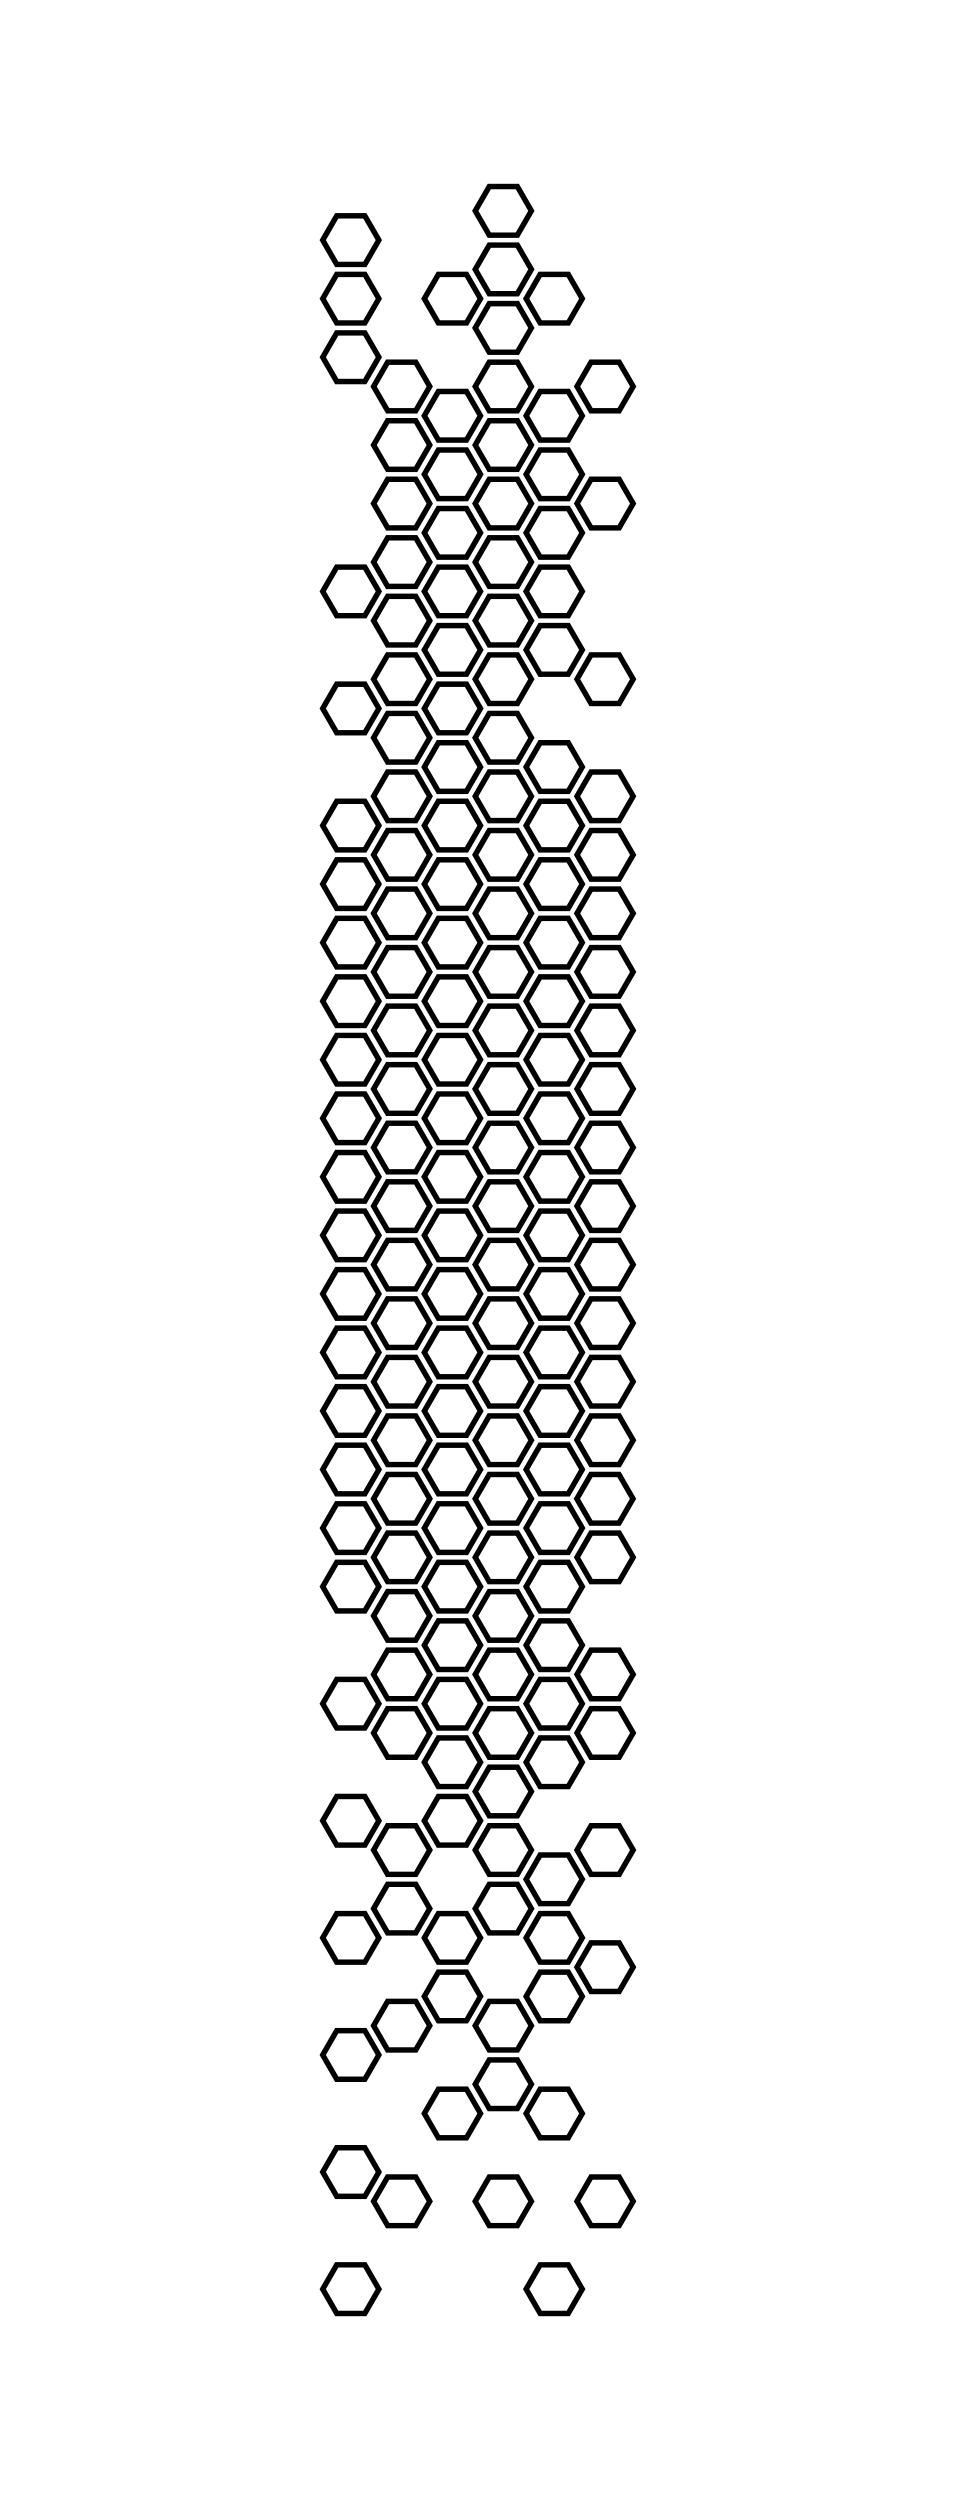
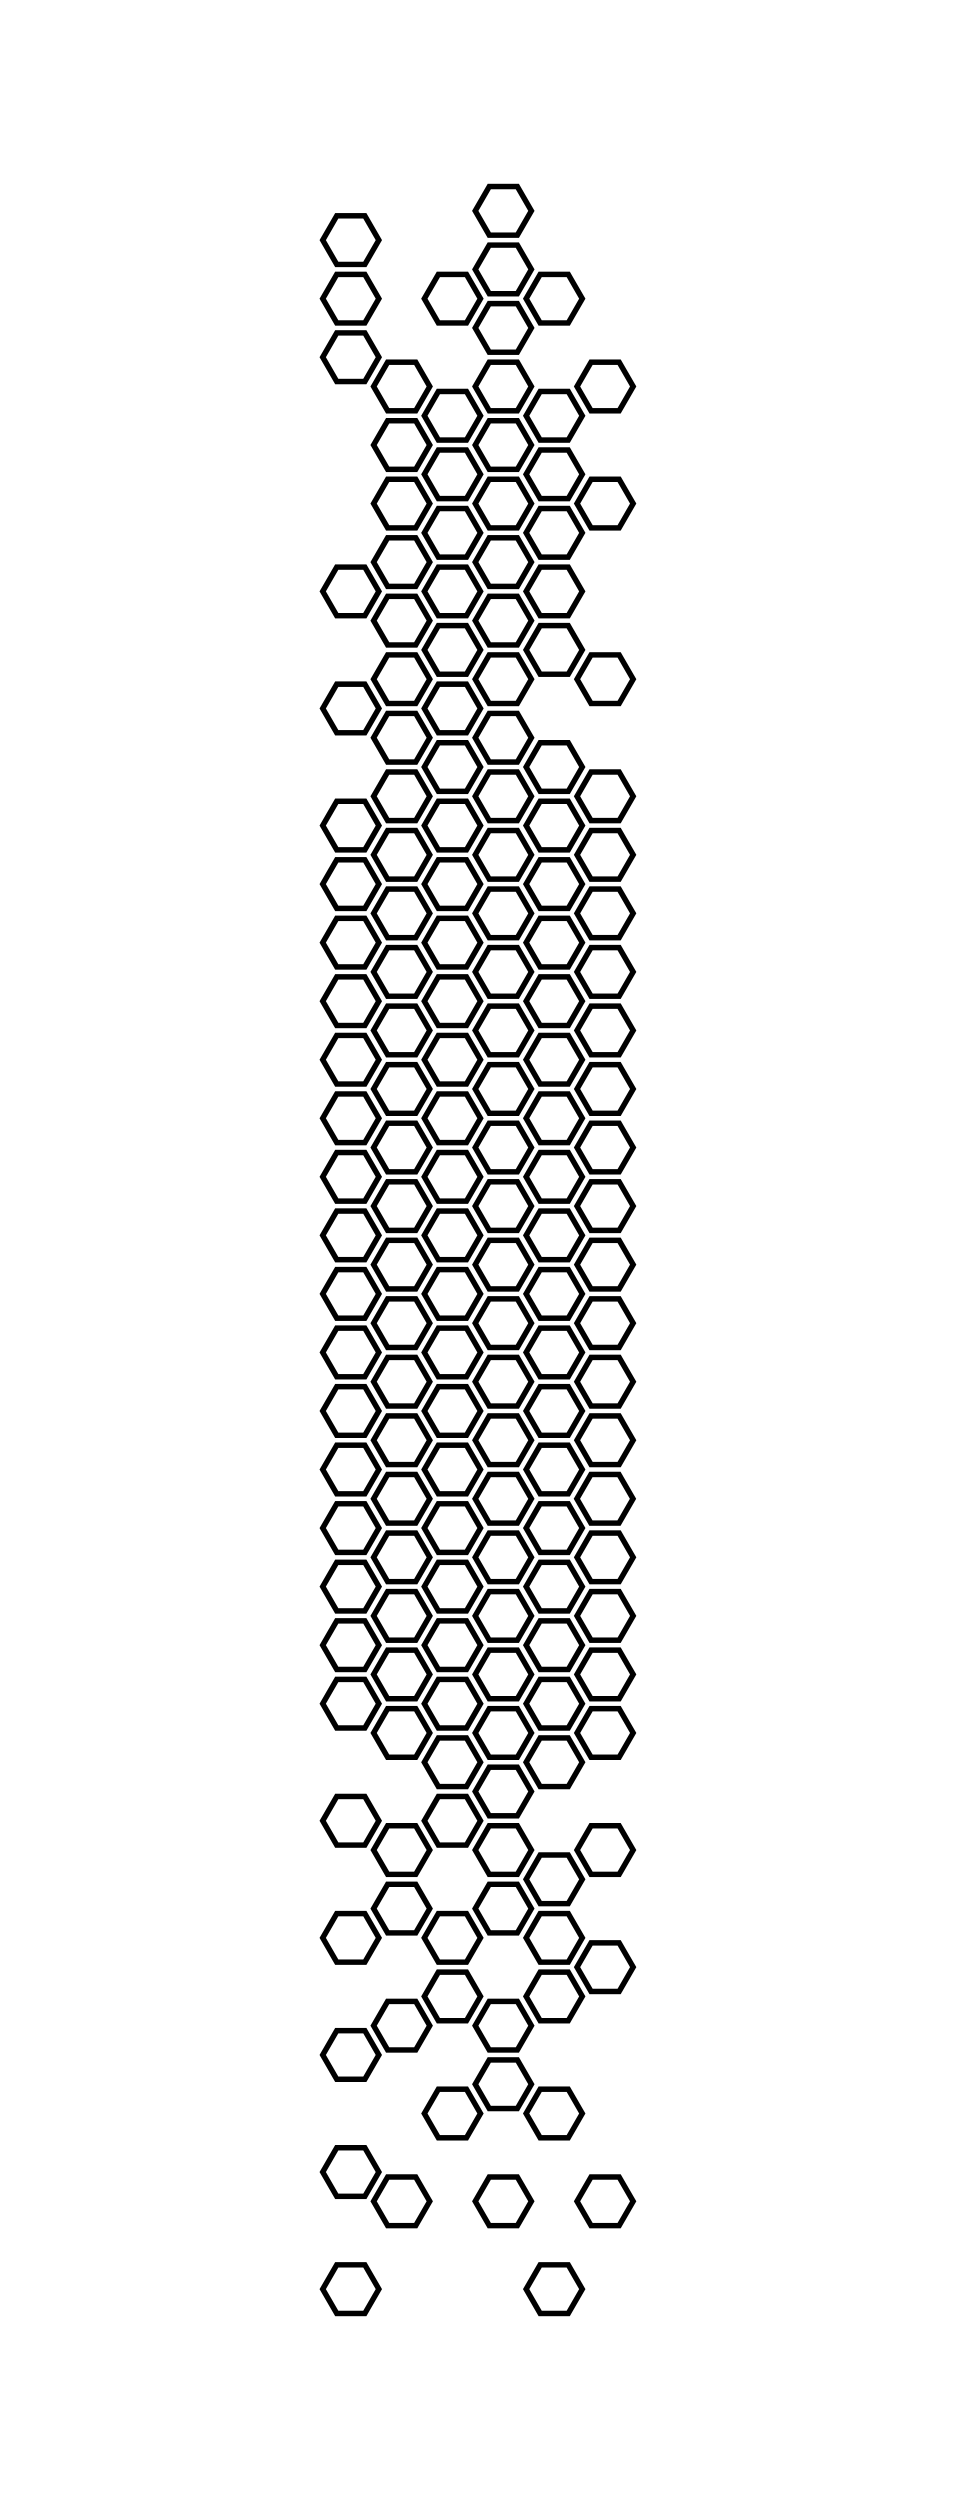
<svg xmlns="http://www.w3.org/2000/svg" id="Hex" version="1.1" viewBox="0 0 368.5 963.78">
  <path d="M141.25,104.72l6.02,10.42-6.02,10.42h-12.04l-6.02-10.42,6.02-10.42h12.04ZM130.43,106.83l-4.8,8.32,4.8,8.32h9.61l4.8-8.32-4.8-8.32h-9.61Z" />
  <path d="M141.25,82.15l6.02,10.42-6.02,10.42h-12.04l-6.02-10.42,6.02-10.42h12.04ZM130.43,84.26l-4.8,8.32,4.8,8.32h9.61l4.8-8.32-4.8-8.32h-9.61Z" />
  <path d="M141.25,127.29l6.02,10.42-6.02,10.42h-12.04l-6.02-10.42,6.02-10.42s12.04,0,12.04,0ZM130.43,129.39l-4.8,8.32,4.8,8.32h9.61l4.8-8.32-4.8-8.32h-9.61Z" />
  <path d="M141.25,217.57l6.02,10.42-6.02,10.42h-12.04l-6.02-10.42,6.02-10.42h12.04ZM130.43,219.67l-4.8,8.32,4.8,8.32h9.61l4.8-8.32-4.8-8.32h-9.61Z" />
  <path d="M141.25,307.84l6.02,10.42-6.02,10.42h-12.04l-6.02-10.42,6.02-10.42h12.04ZM130.43,309.95l-4.8,8.32,4.8,8.32h9.61l4.8-8.32-4.8-8.32h-9.61Z" />
  <path d="M141.25,262.7l6.02,10.42-6.02,10.42h-12.04l-6.02-10.42,6.02-10.42h12.04ZM130.43,264.81l-4.8,8.32,4.8,8.32h9.61l4.8-8.32-4.8-8.32h-9.61Z" />
  <path d="M141.25,375.55l6.02,10.42-6.02,10.42h-12.04l-6.02-10.42,6.02-10.42h12.04ZM130.43,377.65l-4.8,8.32,4.8,8.32h9.61l4.8-8.32-4.8-8.32h-9.61Z" />
  <path d="M141.25,352.98l6.02,10.42-6.02,10.42h-12.04l-6.02-10.42,6.02-10.42h12.04ZM130.43,355.08l-4.8,8.32,4.8,8.32h9.61l4.8-8.32-4.8-8.32h-9.61Z" />
  <path d="M141.25,330.41l6.02,10.42-6.02,10.42h-12.04l-6.02-10.42,6.02-10.42h12.04ZM130.43,332.51l-4.8,8.32,4.8,8.32h9.61l4.8-8.32-4.8-8.32h-9.61Z" />
  <path d="M141.25,443.26l6.02,10.42-6.02,10.42h-12.04l-6.02-10.42,6.02-10.42h12.04ZM130.43,445.36l-4.8,8.32,4.8,8.32h9.61l4.8-8.32-4.8-8.32h-9.61Z" />
  <path d="M141.25,420.69l6.02,10.42-6.02,10.42h-12.04l-6.02-10.42,6.02-10.42h12.04ZM130.43,422.79l-4.8,8.32,4.8,8.32h9.61l4.8-8.32-4.8-8.32h-9.61Z" />
  <path d="M141.25,398.12l6.02,10.42-6.02,10.42h-12.04l-6.02-10.42,6.02-10.42h12.04ZM130.43,400.22l-4.8,8.32,4.8,8.32h9.61l4.8-8.32-4.8-8.32h-9.61Z" />
  <path d="M141.25,510.96l6.02,10.42-6.02,10.42h-12.04l-6.02-10.42,6.02-10.42h12.04ZM130.43,513.07l-4.8,8.32,4.8,8.32h9.61l4.8-8.32-4.8-8.32h-9.61Z" />
  <path d="M141.25,488.39l6.02,10.42-6.02,10.42h-12.04l-6.02-10.42,6.02-10.42h12.04ZM130.43,490.5l-4.8,8.32,4.8,8.32h9.61l4.8-8.32-4.8-8.32h-9.61Z" />
  <path d="M141.25,465.82l6.02,10.42-6.02,10.42h-12.04l-6.02-10.42,6.02-10.42h12.04ZM130.43,467.93l-4.8,8.32,4.8,8.32h9.61l4.8-8.32-4.8-8.32h-9.61Z" />
  <path d="M141.25,578.67l6.02,10.42-6.02,10.42h-12.04l-6.02-10.42,6.02-10.42h12.04ZM130.43,580.77l-4.8,8.32,4.8,8.32h9.61l4.8-8.32-4.8-8.32h-9.61Z" />
  <path d="M141.25,556.1l6.02,10.42-6.02,10.42h-12.04l-6.02-10.42,6.02-10.42h12.04ZM130.43,558.2l-4.8,8.32,4.8,8.32h9.61l4.8-8.32-4.8-8.32h-9.61Z" />
  <path d="M141.25,533.53l6.02,10.42-6.02,10.42h-12.04l-6.02-10.42,6.02-10.42h12.04ZM130.43,535.64l-4.8,8.32,4.8,8.32h9.61l4.8-8.32-4.8-8.32h-9.61Z" />
  <path d="M141.25,646.38l6.02,10.42-6.02,10.42h-12.04l-6.02-10.42,6.02-10.42h12.04ZM130.43,648.48l-4.8,8.32,4.8,8.32h9.61l4.8-8.32-4.8-8.32h-9.61Z" />
  <path d="M141.25,691.51l6.02,10.42-6.02,10.42h-12.04l-6.02-10.42,6.02-10.42h12.04ZM130.43,693.62l-4.8,8.32,4.8,8.32h9.61l4.8-8.32-4.8-8.32h-9.61Z" />
  <path d="M141.25,781.79l6.02,10.42-6.02,10.42h-12.04l-6.02-10.42,6.02-10.42h12.04ZM130.43,783.89l-4.8,8.32,4.8,8.32h9.61l4.8-8.32-4.8-8.32h-9.61Z" />
  <path d="M141.25,736.65l6.02,10.42-6.02,10.42h-12.04l-6.02-10.42,6.02-10.42h12.04ZM130.43,738.76l-4.8,8.32,4.8,8.32h9.61l4.8-8.32-4.8-8.32h-9.61Z" />
  <path d="M141.25,826.93l6.02,10.42-6.02,10.42h-12.04l-6.02-10.42,6.02-10.42h12.04ZM130.43,829.03l-4.8,8.32,4.8,8.32h9.61l4.8-8.32-4.8-8.32h-9.61Z" />
  <path d="M141.25,872.07l6.02,10.42-6.02,10.42h-12.04l-6.02-10.42,6.02-10.42h12.04ZM130.43,874.17l-4.8,8.32,4.8,8.32h9.61l4.8-8.32-4.8-8.32h-9.61Z" />
  <path d="M160.87,183.71l6.02,10.42-6.02,10.42h-12.04l-6.02-10.42,6.02-10.42h12.04ZM150.05,185.82l-4.8,8.32,4.8,8.32h9.61l4.8-8.32-4.8-8.32h-9.61Z" />
  <path d="M160.87,161.14l6.02,10.42-6.02,10.42h-12.04l-6.02-10.42,6.02-10.42h12.04ZM150.05,163.25l-4.8,8.32,4.8,8.32h9.61l4.8-8.32-4.8-8.32h-9.61Z" />
  <path d="M160.87,138.57l6.02,10.42-6.02,10.42h-12.04l-6.02-10.42,6.02-10.42h12.04ZM150.05,140.68l-4.8,8.32,4.8,8.32h9.61l4.8-8.32-4.8-8.32h-9.61Z" />
  <path d="M160.87,251.42l6.02,10.42-6.02,10.42h-12.04l-6.02-10.42,6.02-10.42h12.04ZM150.05,253.52l-4.8,8.32,4.8,8.32h9.61l4.8-8.32-4.8-8.32h-9.61Z" />
  <path d="M160.87,228.85l6.02,10.42-6.02,10.42h-12.04l-6.02-10.42,6.02-10.42h12.04ZM150.05,230.95l-4.8,8.32,4.8,8.32h9.61l4.8-8.32-4.8-8.32h-9.61Z" />
  <path d="M160.87,206.28l6.02,10.42-6.02,10.42h-12.04l-6.02-10.42,6.02-10.42h12.04ZM150.05,208.38l-4.8,8.32,4.8,8.32h9.61l4.8-8.32-4.8-8.32h-9.61Z" />
  <path d="M160.87,319.12l6.02,10.42-6.02,10.42h-12.04l-6.02-10.42,6.02-10.42h12.04ZM150.05,321.23l-4.8,8.32,4.8,8.32h9.61l4.8-8.32-4.8-8.32h-9.61Z" />
  <path d="M160.87,296.56l6.02,10.42-6.02,10.42h-12.04l-6.02-10.42,6.02-10.42h12.04ZM150.05,298.66l-4.8,8.32,4.8,8.32h9.61l4.8-8.32-4.8-8.32h-9.61Z" />
  <path d="M160.87,273.99l6.02,10.42-6.02,10.42h-12.04l-6.02-10.42,6.02-10.42h12.04ZM150.05,276.09l-4.8,8.32,4.8,8.32h9.61l4.8-8.32-4.8-8.32h-9.61Z" />
  <path d="M160.87,386.83l6.02,10.42-6.02,10.42h-12.04l-6.02-10.42,6.02-10.42h12.04ZM150.05,388.94l-4.8,8.32,4.8,8.32h9.61l4.8-8.32-4.8-8.32h-9.61Z" />
  <path d="M160.87,364.26l6.02,10.42-6.02,10.42h-12.04l-6.02-10.42,6.02-10.42h12.04ZM150.05,366.37l-4.8,8.32,4.8,8.32h9.61l4.8-8.32-4.8-8.32h-9.61Z" />
  <path d="M160.87,341.69l6.02,10.42-6.02,10.42h-12.04l-6.02-10.42,6.02-10.42h12.04ZM150.05,343.8l-4.8,8.32,4.8,8.32h9.61l4.8-8.32-4.8-8.32h-9.61Z" />
  <path d="M160.87,454.54l6.02,10.42-6.02,10.42h-12.04l-6.02-10.42,6.02-10.42h12.04ZM150.05,456.64l-4.8,8.32,4.8,8.32h9.61l4.8-8.32-4.8-8.32h-9.61Z" />
  <path d="M160.87,431.97l6.02,10.42-6.02,10.42h-12.04l-6.02-10.42,6.02-10.42h12.04ZM150.05,434.07l-4.8,8.32,4.8,8.32h9.61l4.8-8.32-4.8-8.32h-9.61Z" />
  <path d="M160.87,409.4l6.02,10.42-6.02,10.42h-12.04l-6.02-10.42,6.02-10.42h12.04ZM150.05,411.5l-4.8,8.32,4.8,8.32h9.61l4.8-8.32-4.8-8.32h-9.61Z" />
  <path d="M160.87,522.25l6.02,10.42-6.02,10.42h-12.04l-6.02-10.42,6.02-10.42h12.04ZM150.05,524.35l-4.8,8.32,4.8,8.32h9.61l4.8-8.32-4.8-8.32h-9.61Z" />
  <path d="M160.87,499.68l6.02,10.42-6.02,10.42h-12.04l-6.02-10.42,6.02-10.42h12.04ZM150.05,501.78l-4.8,8.32,4.8,8.32h9.61l4.8-8.32-4.8-8.32h-9.61Z" />
  <path d="M160.87,477.11l6.02,10.42-6.02,10.42h-12.04l-6.02-10.42,6.02-10.42h12.04ZM150.05,479.21l-4.8,8.32,4.8,8.32h9.61l4.8-8.32-4.8-8.32h-9.61Z" />
  <path d="M160.87,589.95l6.02,10.42-6.02,10.42h-12.04l-6.02-10.42,6.02-10.42h12.04ZM150.05,592.06l-4.8,8.32,4.8,8.32h9.61l4.8-8.32-4.8-8.32h-9.61Z" />
  <path d="M160.87,567.38l6.02,10.42-6.02,10.42h-12.04l-6.02-10.42,6.02-10.42h12.04ZM150.05,569.49l-4.8,8.32,4.8,8.32h9.61l4.8-8.32-4.8-8.32h-9.61Z" />
  <path d="M160.87,544.81l6.02,10.42-6.02,10.42h-12.04l-6.02-10.42,6.02-10.42h12.04ZM150.05,546.92l-4.8,8.32,4.8,8.32h9.61l4.8-8.32-4.8-8.32h-9.61Z" />
  <path d="M160.87,657.66l6.02,10.42-6.02,10.42h-12.04l-6.02-10.42,6.02-10.42h12.04ZM150.05,659.76l-4.8,8.32,4.8,8.32h9.61l4.8-8.32-4.8-8.32h-9.61Z" />
  <path d="M160.87,635.09l6.02,10.42-6.02,10.42h-12.04l-6.02-10.42,6.02-10.42h12.04ZM150.05,637.19l-4.8,8.32,4.8,8.32h9.61l4.8-8.32-4.8-8.32h-9.61Z" />
  <path d="M160.87,612.52l6.02,10.42-6.02,10.42h-12.04l-6.02-10.42,6.02-10.42h12.04ZM150.05,614.63l-4.8,8.32,4.8,8.32h9.61l4.8-8.32-4.8-8.32h-9.61Z" />
  <path d="M160.87,725.37l6.02,10.42-6.02,10.42h-12.04l-6.02-10.42,6.02-10.42h12.04ZM150.05,727.47l-4.8,8.32,4.8,8.32h9.61l4.8-8.32-4.8-8.32h-9.61Z" />
  <path d="M160.87,702.8l6.02,10.42-6.02,10.42h-12.04l-6.02-10.42,6.02-10.42h12.04ZM150.05,704.9l-4.8,8.32,4.8,8.32h9.61l4.8-8.32-4.8-8.32h-9.61Z" />
  <path d="M160.87,770.5l6.02,10.42-6.02,10.42h-12.04l-6.02-10.42,6.02-10.42h12.04ZM150.05,772.61l-4.8,8.32,4.8,8.32h9.61l4.8-8.32-4.8-8.32h-9.61Z" />
  <path d="M160.87,838.21l6.02,10.42-6.02,10.42h-12.04l-6.02-10.42,6.02-10.42h12.04ZM150.05,840.32l-4.8,8.32,4.8,8.32h9.61l4.8-8.32-4.8-8.32h-9.61Z" />
  <path d="M180.43,104.72l6.02,10.42-6.02,10.42h-12.04l-6.02-10.42,6.02-10.42h12.04ZM169.61,106.83l-4.8,8.32,4.8,8.32h9.61l4.8-8.32-4.8-8.32h-9.61Z" />
  <path d="M180.43,172.43l6.02,10.42-6.02,10.42h-12.04l-6.02-10.42,6.02-10.42h12.04ZM169.61,174.53l-4.8,8.32,4.8,8.32h9.61l4.8-8.32-4.8-8.32h-9.61Z" />
  <path d="M180.43,149.86l6.02,10.42-6.02,10.42h-12.04l-6.02-10.42,6.02-10.42h12.04ZM169.61,151.96l-4.8,8.32,4.8,8.32h9.61l4.8-8.32-4.8-8.32h-9.61Z" />
  <path d="M180.43,240.13l6.02,10.42-6.02,10.42h-12.04l-6.02-10.42,6.02-10.42h12.04ZM169.61,242.24l-4.8,8.32,4.8,8.32h9.61l4.8-8.32-4.8-8.32h-9.61Z" />
  <path d="M180.43,217.57l6.02,10.42-6.02,10.42h-12.04l-6.02-10.42,6.02-10.42h12.04ZM169.61,219.67l-4.8,8.32,4.8,8.32h9.61l4.8-8.32-4.8-8.32h-9.61Z" />
  <path d="M180.43,195l6.02,10.42-6.02,10.42h-12.04l-6.02-10.42,6.02-10.42h12.04ZM169.61,197.1l-4.8,8.32,4.8,8.32h9.61l4.8-8.32-4.8-8.32h-9.61Z" />
  <path d="M180.43,307.84l6.02,10.42-6.02,10.42h-12.04l-6.02-10.42,6.02-10.42h12.04ZM169.61,309.95l-4.8,8.32,4.8,8.32h9.61l4.8-8.32-4.8-8.32h-9.61Z" />
  <path d="M180.43,285.27l6.02,10.42-6.02,10.42h-12.04l-6.02-10.42,6.02-10.42h12.04ZM169.61,287.38l-4.8,8.32,4.8,8.32h9.61l4.8-8.32-4.8-8.32h-9.61Z" />
  <path d="M180.43,262.7l6.02,10.42-6.02,10.42h-12.04l-6.02-10.42,6.02-10.42h12.04ZM169.61,264.81l-4.8,8.32,4.8,8.32h9.61l4.8-8.32-4.8-8.32h-9.61Z" />
  <path d="M180.43,375.55l6.02,10.42-6.02,10.42h-12.04l-6.02-10.42,6.02-10.42h12.04ZM169.61,377.65l-4.8,8.32,4.8,8.32h9.61l4.8-8.32-4.8-8.32h-9.61Z" />
  <path d="M180.43,352.98l6.02,10.42-6.02,10.42h-12.04l-6.02-10.42,6.02-10.42h12.04ZM169.61,355.08l-4.8,8.32,4.8,8.32h9.61l4.8-8.32-4.8-8.32h-9.61Z" />
  <path d="M180.43,330.41l6.02,10.42-6.02,10.42h-12.04l-6.02-10.42,6.02-10.42h12.04ZM169.61,332.51l-4.8,8.32,4.8,8.32h9.61l4.8-8.32-4.8-8.32h-9.61Z" />
  <path d="M180.43,443.26l6.02,10.42-6.02,10.42h-12.04l-6.02-10.42,6.02-10.42h12.04ZM169.61,445.36l-4.8,8.32,4.8,8.32h9.61l4.8-8.32-4.8-8.32h-9.61Z" />
  <path d="M180.43,420.69l6.02,10.42-6.02,10.42h-12.04l-6.02-10.42,6.02-10.42h12.04ZM169.61,422.79l-4.8,8.32,4.8,8.32h9.61l4.8-8.32-4.8-8.32h-9.61Z" />
  <path d="M180.43,398.12l6.02,10.42-6.02,10.42h-12.04l-6.02-10.42,6.02-10.42h12.04ZM169.61,400.22l-4.8,8.32,4.8,8.32h9.61l4.8-8.32-4.8-8.32h-9.61Z" />
  <path d="M180.43,510.96l6.02,10.42-6.02,10.42h-12.04l-6.02-10.42,6.02-10.42h12.04ZM169.61,513.07l-4.8,8.32,4.8,8.32h9.61l4.8-8.32-4.8-8.32h-9.61Z" />
  <path d="M180.43,488.39l6.02,10.42-6.02,10.42h-12.04l-6.02-10.42,6.02-10.42h12.04ZM169.61,490.5l-4.8,8.32,4.8,8.32h9.61l4.8-8.32-4.8-8.32h-9.61Z" />
  <path d="M180.43,465.82l6.02,10.42-6.02,10.42h-12.04l-6.02-10.42,6.02-10.42h12.04ZM169.61,467.93l-4.8,8.32,4.8,8.32h9.61l4.8-8.32-4.8-8.32h-9.61Z" />
  <path d="M180.43,578.67l6.02,10.42-6.02,10.42h-12.04l-6.02-10.42,6.02-10.42h12.04ZM169.61,580.77l-4.8,8.32,4.8,8.32h9.61l4.8-8.32-4.8-8.32h-9.61Z" />
  <path d="M180.43,556.1l6.02,10.42-6.02,10.42h-12.04l-6.02-10.42,6.02-10.42h12.04ZM169.61,558.2l-4.8,8.32,4.8,8.32h9.61l4.8-8.32-4.8-8.32h-9.61Z" />
  <path d="M180.43,533.53l6.02,10.42-6.02,10.42h-12.04l-6.02-10.42,6.02-10.42h12.04ZM169.61,535.64l-4.8,8.32,4.8,8.32h9.61l4.8-8.32-4.8-8.32h-9.61Z" />
  <path d="M180.43,646.38l6.02,10.42-6.02,10.42h-12.04l-6.02-10.42,6.02-10.42h12.04ZM169.61,648.48l-4.8,8.32,4.8,8.32h9.61l4.8-8.32-4.8-8.32h-9.61Z" />
  <path d="M180.43,623.81l6.02,10.42-6.02,10.42h-12.04l-6.02-10.42,6.02-10.42h12.04ZM169.61,625.91l-4.8,8.32,4.8,8.32h9.61l4.8-8.32-4.8-8.32h-9.61Z" />
  <path d="M180.43,601.24l6.02,10.42-6.02,10.42h-12.04l-6.02-10.42,6.02-10.42h12.04ZM169.61,603.34l-4.8,8.32,4.8,8.32h9.61l4.8-8.32-4.8-8.32h-9.61Z" />
  <path d="M180.43,691.51l6.02,10.42-6.02,10.42h-12.04l-6.02-10.42,6.02-10.42h12.04ZM169.61,693.62l-4.8,8.32,4.8,8.32h9.61l4.8-8.32-4.8-8.32h-9.61Z" />
  <path d="M180.43,668.95l6.02,10.42-6.02,10.42h-12.04l-6.02-10.42,6.02-10.42h12.04ZM169.61,671.05l-4.8,8.32,4.8,8.32h9.61l4.8-8.32-4.8-8.32h-9.61Z" />
  <path d="M180.43,759.22l6.02,10.42-6.02,10.42h-12.04l-6.02-10.42,6.02-10.42h12.04ZM169.61,761.33l-4.8,8.32,4.8,8.32h9.61l4.8-8.32-4.8-8.32h-9.61Z" />
  <path d="M180.43,736.65l6.02,10.42-6.02,10.42h-12.04l-6.02-10.42,6.02-10.42h12.04ZM169.61,738.76l-4.8,8.32,4.8,8.32h9.61l4.8-8.32-4.8-8.32h-9.61Z" />
  <path d="M180.43,804.36l6.02,10.42-6.02,10.42h-12.04l-6.02-10.42,6.02-10.42h12.04ZM169.61,806.46l-4.8,8.32,4.8,8.32h9.61l4.8-8.32-4.8-8.32h-9.61Z" />
  <path d="M200.05,116l6.02,10.42-6.02,10.42h-12.04l-6.02-10.42,6.02-10.42h12.04ZM189.23,118.11l-4.8,8.32,4.8,8.32h9.61l4.8-8.32-4.8-8.32h-9.61Z" />
  <path d="M200.05,93.44l6.02,10.42-6.02,10.42h-12.04l-6.02-10.42,6.02-10.42h12.04ZM189.23,95.54l-4.8,8.32,4.8,8.32h9.61l4.8-8.32-4.8-8.32h-9.61Z" />
  <path d="M200.05,70.87l6.02,10.42-6.02,10.42h-12.04l-6.02-10.42,6.02-10.42h12.04ZM189.23,72.97l-4.8,8.32,4.8,8.32h9.61l4.8-8.32-4.8-8.32h-9.61Z" />
  <path d="M200.05,183.71l6.02,10.42-6.02,10.42h-12.04l-6.02-10.42,6.02-10.42h12.04ZM189.23,185.82l-4.8,8.32,4.8,8.32h9.61l4.8-8.32-4.8-8.32h-9.61Z" />
  <path d="M200.05,161.14l6.02,10.42-6.02,10.42h-12.04l-6.02-10.42,6.02-10.42h12.04ZM189.23,163.25l-4.8,8.32,4.8,8.32h9.61l4.8-8.32-4.8-8.32h-9.61Z" />
  <path d="M200.05,138.57l6.02,10.42-6.02,10.42h-12.04l-6.02-10.42,6.02-10.42h12.04ZM189.23,140.68l-4.8,8.32,4.8,8.32h9.61l4.8-8.32-4.8-8.32h-9.61Z" />
  <path d="M200.05,251.42l6.02,10.42-6.02,10.42h-12.04l-6.02-10.42,6.02-10.42h12.04ZM189.23,253.52l-4.8,8.32,4.8,8.32h9.61l4.8-8.32-4.8-8.32h-9.61Z" />
  <path d="M200.05,228.85l6.02,10.42-6.02,10.42h-12.04l-6.02-10.42,6.02-10.42h12.04ZM189.23,230.95l-4.8,8.32,4.8,8.32h9.61l4.8-8.32-4.8-8.32h-9.61Z" />
  <path d="M200.05,206.28l6.02,10.42-6.02,10.42h-12.04l-6.02-10.42,6.02-10.42h12.04ZM189.23,208.38l-4.8,8.32,4.8,8.32h9.61l4.8-8.32-4.8-8.32h-9.61Z" />
  <path d="M200.05,319.12l6.02,10.42-6.02,10.42h-12.04l-6.02-10.42,6.02-10.42h12.04ZM189.23,321.23l-4.8,8.32,4.8,8.32h9.61l4.8-8.32-4.8-8.32h-9.61Z" />
  <path d="M200.05,296.56l6.02,10.42-6.02,10.42h-12.04l-6.02-10.42,6.02-10.42h12.04ZM189.23,298.66l-4.8,8.32,4.8,8.32h9.61l4.8-8.32-4.8-8.32h-9.61Z" />
  <path d="M200.05,273.99l6.02,10.42-6.02,10.42h-12.04l-6.02-10.42,6.02-10.42h12.04ZM189.23,276.09l-4.8,8.32,4.8,8.32h9.61l4.8-8.32-4.8-8.32h-9.61Z" />
  <path d="M200.05,386.83l6.02,10.42-6.02,10.42h-12.04l-6.02-10.42,6.02-10.42h12.04ZM189.23,388.94l-4.8,8.32,4.8,8.32h9.61l4.8-8.32-4.8-8.32h-9.61Z" />
  <path d="M200.05,364.26l6.02,10.42-6.02,10.42h-12.04l-6.02-10.42,6.02-10.42h12.04ZM189.23,366.37l-4.8,8.32,4.8,8.32h9.61l4.8-8.32-4.8-8.32h-9.61Z" />
  <path d="M200.05,341.69l6.02,10.42-6.02,10.42h-12.04l-6.02-10.42,6.02-10.42h12.04ZM189.23,343.8l-4.8,8.32,4.8,8.32h9.61l4.8-8.32-4.8-8.32h-9.61Z" />
  <path d="M200.05,454.54l6.02,10.42-6.02,10.42h-12.04l-6.02-10.42,6.02-10.42h12.04ZM189.23,456.64l-4.8,8.32,4.8,8.32h9.61l4.8-8.32-4.8-8.32h-9.61Z" />
  <path d="M200.05,431.97l6.02,10.42-6.02,10.42h-12.04l-6.02-10.42,6.02-10.42h12.04ZM189.23,434.07l-4.8,8.32,4.8,8.32h9.61l4.8-8.32-4.8-8.32h-9.61Z" />
  <path d="M200.05,409.4l6.02,10.42-6.02,10.42h-12.04l-6.02-10.42,6.02-10.42h12.04ZM189.23,411.5l-4.8,8.32,4.8,8.32h9.61l4.8-8.32-4.8-8.32h-9.61Z" />
  <path d="M200.05,522.25l6.02,10.42-6.02,10.42h-12.04l-6.02-10.42,6.02-10.42h12.04ZM189.23,524.35l-4.8,8.32,4.8,8.32h9.61l4.8-8.32-4.8-8.32h-9.61Z" />
  <path d="M200.05,499.68l6.02,10.42-6.02,10.42h-12.04l-6.02-10.42,6.02-10.42h12.04ZM189.23,501.78l-4.8,8.32,4.8,8.32h9.61l4.8-8.32-4.8-8.32h-9.61Z" />
  <path d="M200.05,477.11l6.02,10.42-6.02,10.42h-12.04l-6.02-10.42,6.02-10.42h12.04ZM189.23,479.21l-4.8,8.32,4.8,8.32h9.61l4.8-8.32-4.8-8.32h-9.61Z" />
  <path d="M200.05,589.95l6.02,10.42-6.02,10.42h-12.04l-6.02-10.42,6.02-10.42h12.04ZM189.23,592.06l-4.8,8.32,4.8,8.32h9.61l4.8-8.32-4.8-8.32h-9.61Z" />
  <path d="M200.05,567.38l6.02,10.42-6.02,10.42h-12.04l-6.02-10.42,6.02-10.42h12.04ZM189.23,569.49l-4.8,8.32,4.8,8.32h9.61l4.8-8.32-4.8-8.32h-9.61Z" />
  <path d="M200.05,544.81l6.02,10.42-6.02,10.42h-12.04l-6.02-10.42,6.02-10.42h12.04ZM189.23,546.92l-4.8,8.32,4.8,8.32h9.61l4.8-8.32-4.8-8.32h-9.61Z" />
  <path d="M200.05,657.66l6.02,10.42-6.02,10.42h-12.04l-6.02-10.42,6.02-10.42h12.04ZM189.23,659.76l-4.8,8.32,4.8,8.32h9.61l4.8-8.32-4.8-8.32h-9.61Z" />
  <path d="M200.05,635.09l6.02,10.42-6.02,10.42h-12.04l-6.02-10.42,6.02-10.42h12.04ZM189.23,637.19l-4.8,8.32,4.8,8.32h9.61l4.8-8.32-4.8-8.32h-9.61Z" />
  <path d="M200.05,612.52l6.02,10.42-6.02,10.42h-12.04l-6.02-10.42,6.02-10.42h12.04ZM189.23,614.63l-4.8,8.32,4.8,8.32h9.61l4.8-8.32-4.8-8.32h-9.61Z" />
  <path d="M200.05,725.37l6.02,10.42-6.02,10.42h-12.04l-6.02-10.42,6.02-10.42h12.04ZM189.23,727.47l-4.8,8.32,4.8,8.32h9.61l4.8-8.32-4.8-8.32h-9.61Z" />
  <path d="M200.05,702.8l6.02,10.42-6.02,10.42h-12.04l-6.02-10.42,6.02-10.42h12.04ZM189.23,704.9l-4.8,8.32,4.8,8.32h9.61l4.8-8.32-4.8-8.32h-9.61Z" />
  <path d="M200.05,680.23l6.02,10.42-6.02,10.42h-12.04l-6.02-10.42,6.02-10.42h12.04ZM189.23,682.33l-4.8,8.32,4.8,8.32h9.61l4.8-8.32-4.8-8.32h-9.61Z" />
  <path d="M200.05,793.07l6.02,10.42-6.02,10.42h-12.04l-6.02-10.42,6.02-10.42h12.04ZM189.23,795.18l-4.8,8.32,4.8,8.32h9.61l4.8-8.32-4.8-8.32h-9.61Z" />
  <path d="M200.05,770.5l6.02,10.42-6.02,10.42h-12.04l-6.02-10.42,6.02-10.42h12.04ZM189.23,772.61l-4.8,8.32,4.8,8.32h9.61l4.8-8.32-4.8-8.32h-9.61Z" />
  <path d="M200.05,838.21l6.02,10.42-6.02,10.42h-12.04l-6.02-10.42,6.02-10.42h12.04ZM189.23,840.32l-4.8,8.32,4.8,8.32h9.61l4.8-8.32-4.8-8.32h-9.61Z" />
  <path d="M219.67,104.72l6.02,10.42-6.02,10.42h-12.04l-6.02-10.42,6.02-10.42h12.04ZM208.85,106.83l-4.8,8.32,4.8,8.32h9.61l4.8-8.32-4.8-8.32h-9.61Z" />
  <path d="M219.67,172.43l6.02,10.42-6.02,10.42h-12.04l-6.02-10.42,6.02-10.42h12.04ZM208.85,174.53l-4.8,8.32,4.8,8.32h9.61l4.8-8.32-4.8-8.32h-9.61Z" />
  <path d="M219.67,149.86l6.02,10.42-6.02,10.42h-12.04l-6.02-10.42,6.02-10.42h12.04ZM208.85,151.96l-4.8,8.32,4.8,8.32h9.61l4.8-8.32-4.8-8.32h-9.61Z" />
  <path d="M219.67,240.13l6.02,10.42-6.02,10.42h-12.04l-6.02-10.42,6.02-10.42h12.04ZM208.85,242.24l-4.8,8.32,4.8,8.32h9.61l4.8-8.32-4.8-8.32h-9.61Z" />
  <path d="M219.67,217.57l6.02,10.42-6.02,10.42h-12.04l-6.02-10.42,6.02-10.42h12.04ZM208.85,219.67l-4.8,8.32,4.8,8.32h9.61l4.8-8.32-4.8-8.32h-9.61Z" />
  <path d="M219.67,195l6.02,10.42-6.02,10.42h-12.04l-6.02-10.42,6.02-10.42h12.04ZM208.85,197.1l-4.8,8.32,4.8,8.32h9.61l4.8-8.32-4.8-8.32h-9.61Z" />
  <path d="M219.67,307.84l6.02,10.42-6.02,10.42h-12.04l-6.02-10.42,6.02-10.42h12.04ZM208.85,309.95l-4.8,8.32,4.8,8.32h9.61l4.8-8.32-4.8-8.32h-9.61Z" />
  <path d="M219.67,285.27l6.02,10.42-6.02,10.42h-12.04l-6.02-10.42,6.02-10.42h12.04ZM208.85,287.38l-4.8,8.32,4.8,8.32h9.61l4.8-8.32-4.8-8.32h-9.61Z" />
  <path d="M219.67,375.55l6.02,10.42-6.02,10.42h-12.04l-6.02-10.42,6.02-10.42h12.04ZM208.85,377.65l-4.8,8.32,4.8,8.32h9.61l4.8-8.32-4.8-8.32h-9.61Z" />
  <path d="M219.67,352.98l6.02,10.42-6.02,10.42h-12.04l-6.02-10.42,6.02-10.42h12.04ZM208.85,355.08l-4.8,8.32,4.8,8.32h9.61l4.8-8.32-4.8-8.32h-9.61Z" />
  <path d="M219.67,330.41l6.02,10.42-6.02,10.42h-12.04l-6.02-10.42,6.02-10.42h12.04ZM208.85,332.51l-4.8,8.32,4.8,8.32h9.61l4.8-8.32-4.8-8.32h-9.61Z" />
  <path d="M219.67,443.26l6.02,10.42-6.02,10.42h-12.04l-6.02-10.42,6.02-10.42h12.04ZM208.85,445.36l-4.8,8.32,4.8,8.32h9.61l4.8-8.32-4.8-8.32h-9.61Z" />
  <path d="M219.67,420.69l6.02,10.42-6.02,10.42h-12.04l-6.02-10.42,6.02-10.42h12.04ZM208.85,422.79l-4.8,8.32,4.8,8.32h9.61l4.8-8.32-4.8-8.32h-9.61Z" />
  <path d="M219.67,398.12l6.02,10.42-6.02,10.42h-12.04l-6.02-10.42,6.02-10.42h12.04ZM208.85,400.22l-4.8,8.32,4.8,8.32h9.61l4.8-8.32-4.8-8.32h-9.61Z" />
  <path d="M219.67,510.96l6.02,10.42-6.02,10.42h-12.04l-6.02-10.42,6.02-10.42h12.04ZM208.85,513.07l-4.8,8.32,4.8,8.32h9.61l4.8-8.32-4.8-8.32h-9.61Z" />
  <path d="M219.67,465.82l6.02,10.42-6.02,10.42h-12.04l-6.02-10.42,6.02-10.42h12.04ZM208.85,467.93l-4.8,8.32,4.8,8.32h9.61l4.8-8.32-4.8-8.32h-9.61Z" />
  <path d="M219.67,578.67l6.02,10.42-6.02,10.42h-12.04l-6.02-10.42,6.02-10.42h12.04ZM208.85,580.77l-4.8,8.32,4.8,8.32h9.61l4.8-8.32-4.8-8.32h-9.61Z" />
  <path d="M219.67,556.1l6.02,10.42-6.02,10.42h-12.04l-6.02-10.42,6.02-10.42h12.04ZM208.85,558.2l-4.8,8.32,4.8,8.32h9.61l4.8-8.32-4.8-8.32h-9.61Z" />
  <path d="M219.67,533.53l6.02,10.42-6.02,10.42h-12.04l-6.02-10.42,6.02-10.42h12.04ZM208.85,535.64l-4.8,8.32,4.8,8.32h9.61l4.8-8.32-4.8-8.32h-9.61Z" />
  <path d="M219.67,646.38l6.02,10.42-6.02,10.42h-12.04l-6.02-10.42,6.02-10.42h12.04ZM208.85,648.48l-4.8,8.32,4.8,8.32h9.61l4.8-8.32-4.8-8.32h-9.61Z" />
  <path d="M219.67,623.81l6.02,10.42-6.02,10.42h-12.04l-6.02-10.42,6.02-10.42h12.04ZM208.85,625.91l-4.8,8.32,4.8,8.32h9.61l4.8-8.32-4.8-8.32h-9.61Z" />
  <path d="M219.67,601.24l6.02,10.42-6.02,10.42h-12.04l-6.02-10.42,6.02-10.42h12.04ZM208.85,603.34l-4.8,8.32,4.8,8.32h9.61l4.8-8.32-4.8-8.32h-9.61Z" />
  <path d="M219.67,714.08l6.02,10.42-6.02,10.42h-12.04l-6.02-10.42,6.02-10.42h12.04ZM208.85,716.19l-4.8,8.32,4.8,8.32h9.61l4.8-8.32-4.8-8.32h-9.61Z" />
  <path d="M219.67,668.95l6.02,10.42-6.02,10.42h-12.04l-6.02-10.42,6.02-10.42h12.04ZM208.85,671.05l-4.8,8.32,4.8,8.32h9.61l4.8-8.32-4.8-8.32h-9.61Z" />
  <path d="M219.67,759.22l6.02,10.42-6.02,10.42h-12.04l-6.02-10.42,6.02-10.42h12.04ZM208.85,761.33l-4.8,8.32,4.8,8.32h9.61l4.8-8.32-4.8-8.32h-9.61Z" />
  <path d="M219.67,736.65l6.02,10.42-6.02,10.42h-12.04l-6.02-10.42,6.02-10.42h12.04ZM208.85,738.76l-4.8,8.32,4.8,8.32h9.61l4.8-8.32-4.8-8.32h-9.61Z" />
  <path d="M219.67,804.36l6.02,10.42-6.02,10.42h-12.04l-6.02-10.42,6.02-10.42h12.04ZM208.85,806.46l-4.8,8.32,4.8,8.32h9.61l4.8-8.32-4.8-8.32h-9.61Z" />
  <path d="M219.67,872.07l6.02,10.42-6.02,10.42h-12.04l-6.02-10.42,6.02-10.42h12.04ZM208.85,874.17l-4.8,8.32,4.8,8.32h9.61l4.8-8.32-4.8-8.32h-9.61Z" />
  <path d="M239.29,183.71l6.02,10.42-6.02,10.42h-12.04l-6.02-10.42,6.02-10.42h12.04ZM228.47,185.82l-4.8,8.32,4.8,8.32h9.61l4.8-8.32-4.8-8.32h-9.61Z" />
  <path d="M239.29,138.57l6.02,10.42-6.02,10.42h-12.04l-6.02-10.42,6.02-10.42h12.04ZM228.47,140.68l-4.8,8.32,4.8,8.32h9.61l4.8-8.32-4.8-8.32h-9.61Z" />
  <path d="M239.29,251.42l6.02,10.42-6.02,10.42h-12.04l-6.02-10.42,6.02-10.42h12.04ZM228.47,253.52l-4.8,8.32,4.8,8.32h9.61l4.8-8.32-4.8-8.32h-9.61Z" />
  <path d="M239.29,319.12l6.02,10.42-6.02,10.42h-12.04l-6.02-10.42,6.02-10.42h12.04ZM228.47,321.23l-4.8,8.32,4.8,8.32h9.61l4.8-8.32-4.8-8.32h-9.61Z" />
  <path d="M239.29,296.56l6.02,10.42-6.02,10.42h-12.04l-6.02-10.42,6.02-10.42h12.04ZM228.47,298.66l-4.8,8.32,4.8,8.32h9.61l4.8-8.32-4.8-8.32h-9.61Z" />
  <path d="M239.29,386.83l6.02,10.42-6.02,10.42h-12.04l-6.02-10.42,6.02-10.42h12.04ZM228.47,388.94l-4.8,8.32,4.8,8.32h9.61l4.8-8.32-4.8-8.32h-9.61Z" />
  <path d="M239.29,364.26l6.02,10.42-6.02,10.42h-12.04l-6.02-10.42,6.02-10.42h12.04ZM228.47,366.37l-4.8,8.32,4.8,8.32h9.61l4.8-8.32-4.8-8.32h-9.61Z" />
  <path d="M239.29,341.69l6.02,10.42-6.02,10.42h-12.04l-6.02-10.42,6.02-10.42h12.04ZM228.47,343.8l-4.8,8.32,4.8,8.32h9.61l4.8-8.32-4.8-8.32h-9.61Z" />
  <path d="M239.29,454.54l6.02,10.42-6.02,10.42h-12.04l-6.02-10.42,6.02-10.42h12.04ZM228.47,456.64l-4.8,8.32,4.8,8.32h9.61l4.8-8.32-4.8-8.32h-9.61Z" />
  <path d="M239.29,431.97l6.02,10.42-6.02,10.42h-12.04l-6.02-10.42,6.02-10.42h12.04ZM228.47,434.07l-4.8,8.32,4.8,8.32h9.61l4.8-8.32-4.8-8.32h-9.61Z" />
  <path d="M239.29,409.4l6.02,10.42-6.02,10.42h-12.04l-6.02-10.42,6.02-10.42h12.04ZM228.47,411.5l-4.8,8.32,4.8,8.32h9.61l4.8-8.32-4.8-8.32h-9.61Z" />
  <path d="M239.29,522.25l6.02,10.42-6.02,10.42h-12.04l-6.02-10.42,6.02-10.42h12.04ZM228.47,524.35l-4.8,8.32,4.8,8.32h9.61l4.8-8.32-4.8-8.32h-9.61Z" />
  <path d="M239.29,499.68l6.02,10.42-6.02,10.42h-12.04l-6.02-10.42,6.02-10.42h12.04ZM228.47,501.78l-4.8,8.32,4.8,8.32h9.61l4.8-8.32-4.8-8.32h-9.61Z" />
  <path d="M239.29,477.11l6.02,10.42-6.02,10.42h-12.04l-6.02-10.42,6.02-10.42h12.04ZM228.47,479.21l-4.8,8.32,4.8,8.32h9.61l4.8-8.32-4.8-8.32h-9.61Z" />
  <path d="M239.29,589.95l6.02,10.42-6.02,10.42h-12.04l-6.02-10.42,6.02-10.42h12.04ZM228.47,592.06l-4.8,8.32,4.8,8.32h9.61l4.8-8.32-4.8-8.32h-9.61Z" />
  <path d="M239.29,544.81l6.02,10.42-6.02,10.42h-12.04l-6.02-10.42,6.02-10.42h12.04ZM228.47,546.92l-4.8,8.32,4.8,8.32h9.61l4.8-8.32-4.8-8.32h-9.61Z" />
  <path d="M239.29,657.66l6.02,10.42-6.02,10.42h-12.04l-6.02-10.42,6.02-10.42h12.04ZM228.47,659.76l-4.8,8.32,4.8,8.32h9.61l4.8-8.32-4.8-8.32h-9.61Z" />
  <path d="M239.29,635.09l6.02,10.42-6.02,10.42h-12.04l-6.02-10.42,6.02-10.42h12.04ZM228.47,637.19l-4.8,8.32,4.8,8.32h9.61l4.8-8.32-4.8-8.32h-9.61Z" />
  <path d="M239.29,702.8l6.02,10.42-6.02,10.42h-12.04l-6.02-10.42,6.02-10.42h12.04ZM228.47,704.9l-4.8,8.32,4.8,8.32h9.61l4.8-8.32-4.8-8.32h-9.61Z" />
  <path d="M239.29,747.94l6.02,10.42-6.02,10.42h-12.04l-6.02-10.42,6.02-10.42h12.04ZM228.47,750.04l-4.8,8.32,4.8,8.32h9.61l4.8-8.32-4.8-8.32h-9.61Z" />
  <path d="M239.29,838.21l6.02,10.42-6.02,10.42h-12.04l-6.02-10.42,6.02-10.42h12.04ZM228.47,840.32l-4.8,8.32,4.8,8.32h9.61l4.8-8.32-4.8-8.32h-9.61Z" />
  <path d="M219.67,488.39l6.02,10.42-6.02,10.42h-12.04l-6.02-10.42,6.02-10.42h12.04ZM208.85,490.5l-4.8,8.32,4.8,8.32h9.61l4.8-8.32-4.8-8.32h-9.61Z" />
  <path d="M239.23,567.38l6.02,10.42-6.02,10.42h-12.04l-6.02-10.42,6.02-10.42h12.04ZM228.41,569.49l-4.8,8.32,4.8,8.32h9.61l4.8-8.32-4.8-8.32h-9.61Z" />
  <path d="M141.25,601.24l6.02,10.42-6.02,10.42h-12.04l-6.02-10.42,6.02-10.42h12.04ZM130.43,603.34l-4.8,8.32,4.8,8.32h9.61l4.8-8.32-4.8-8.32h-9.61Z" />
+   <path d="M141.25,623.81l6.02,10.42-6.02,10.42h-12.04l-6.02-10.42,6.02-10.42h12.04ZM130.43,625.91l-4.8,8.32,4.8,8.32h9.61l4.8-8.32-4.8-8.32h-9.61Z" />
+   <path d="M239.29,612.52l6.02,10.42-6.02,10.42h-12.04l-6.02-10.42,6.02-10.42h12.04ZM228.48,614.63l-4.8,8.32,4.8,8.32h9.61l4.8-8.32-4.8-8.32h-9.61Z" />
</svg>
